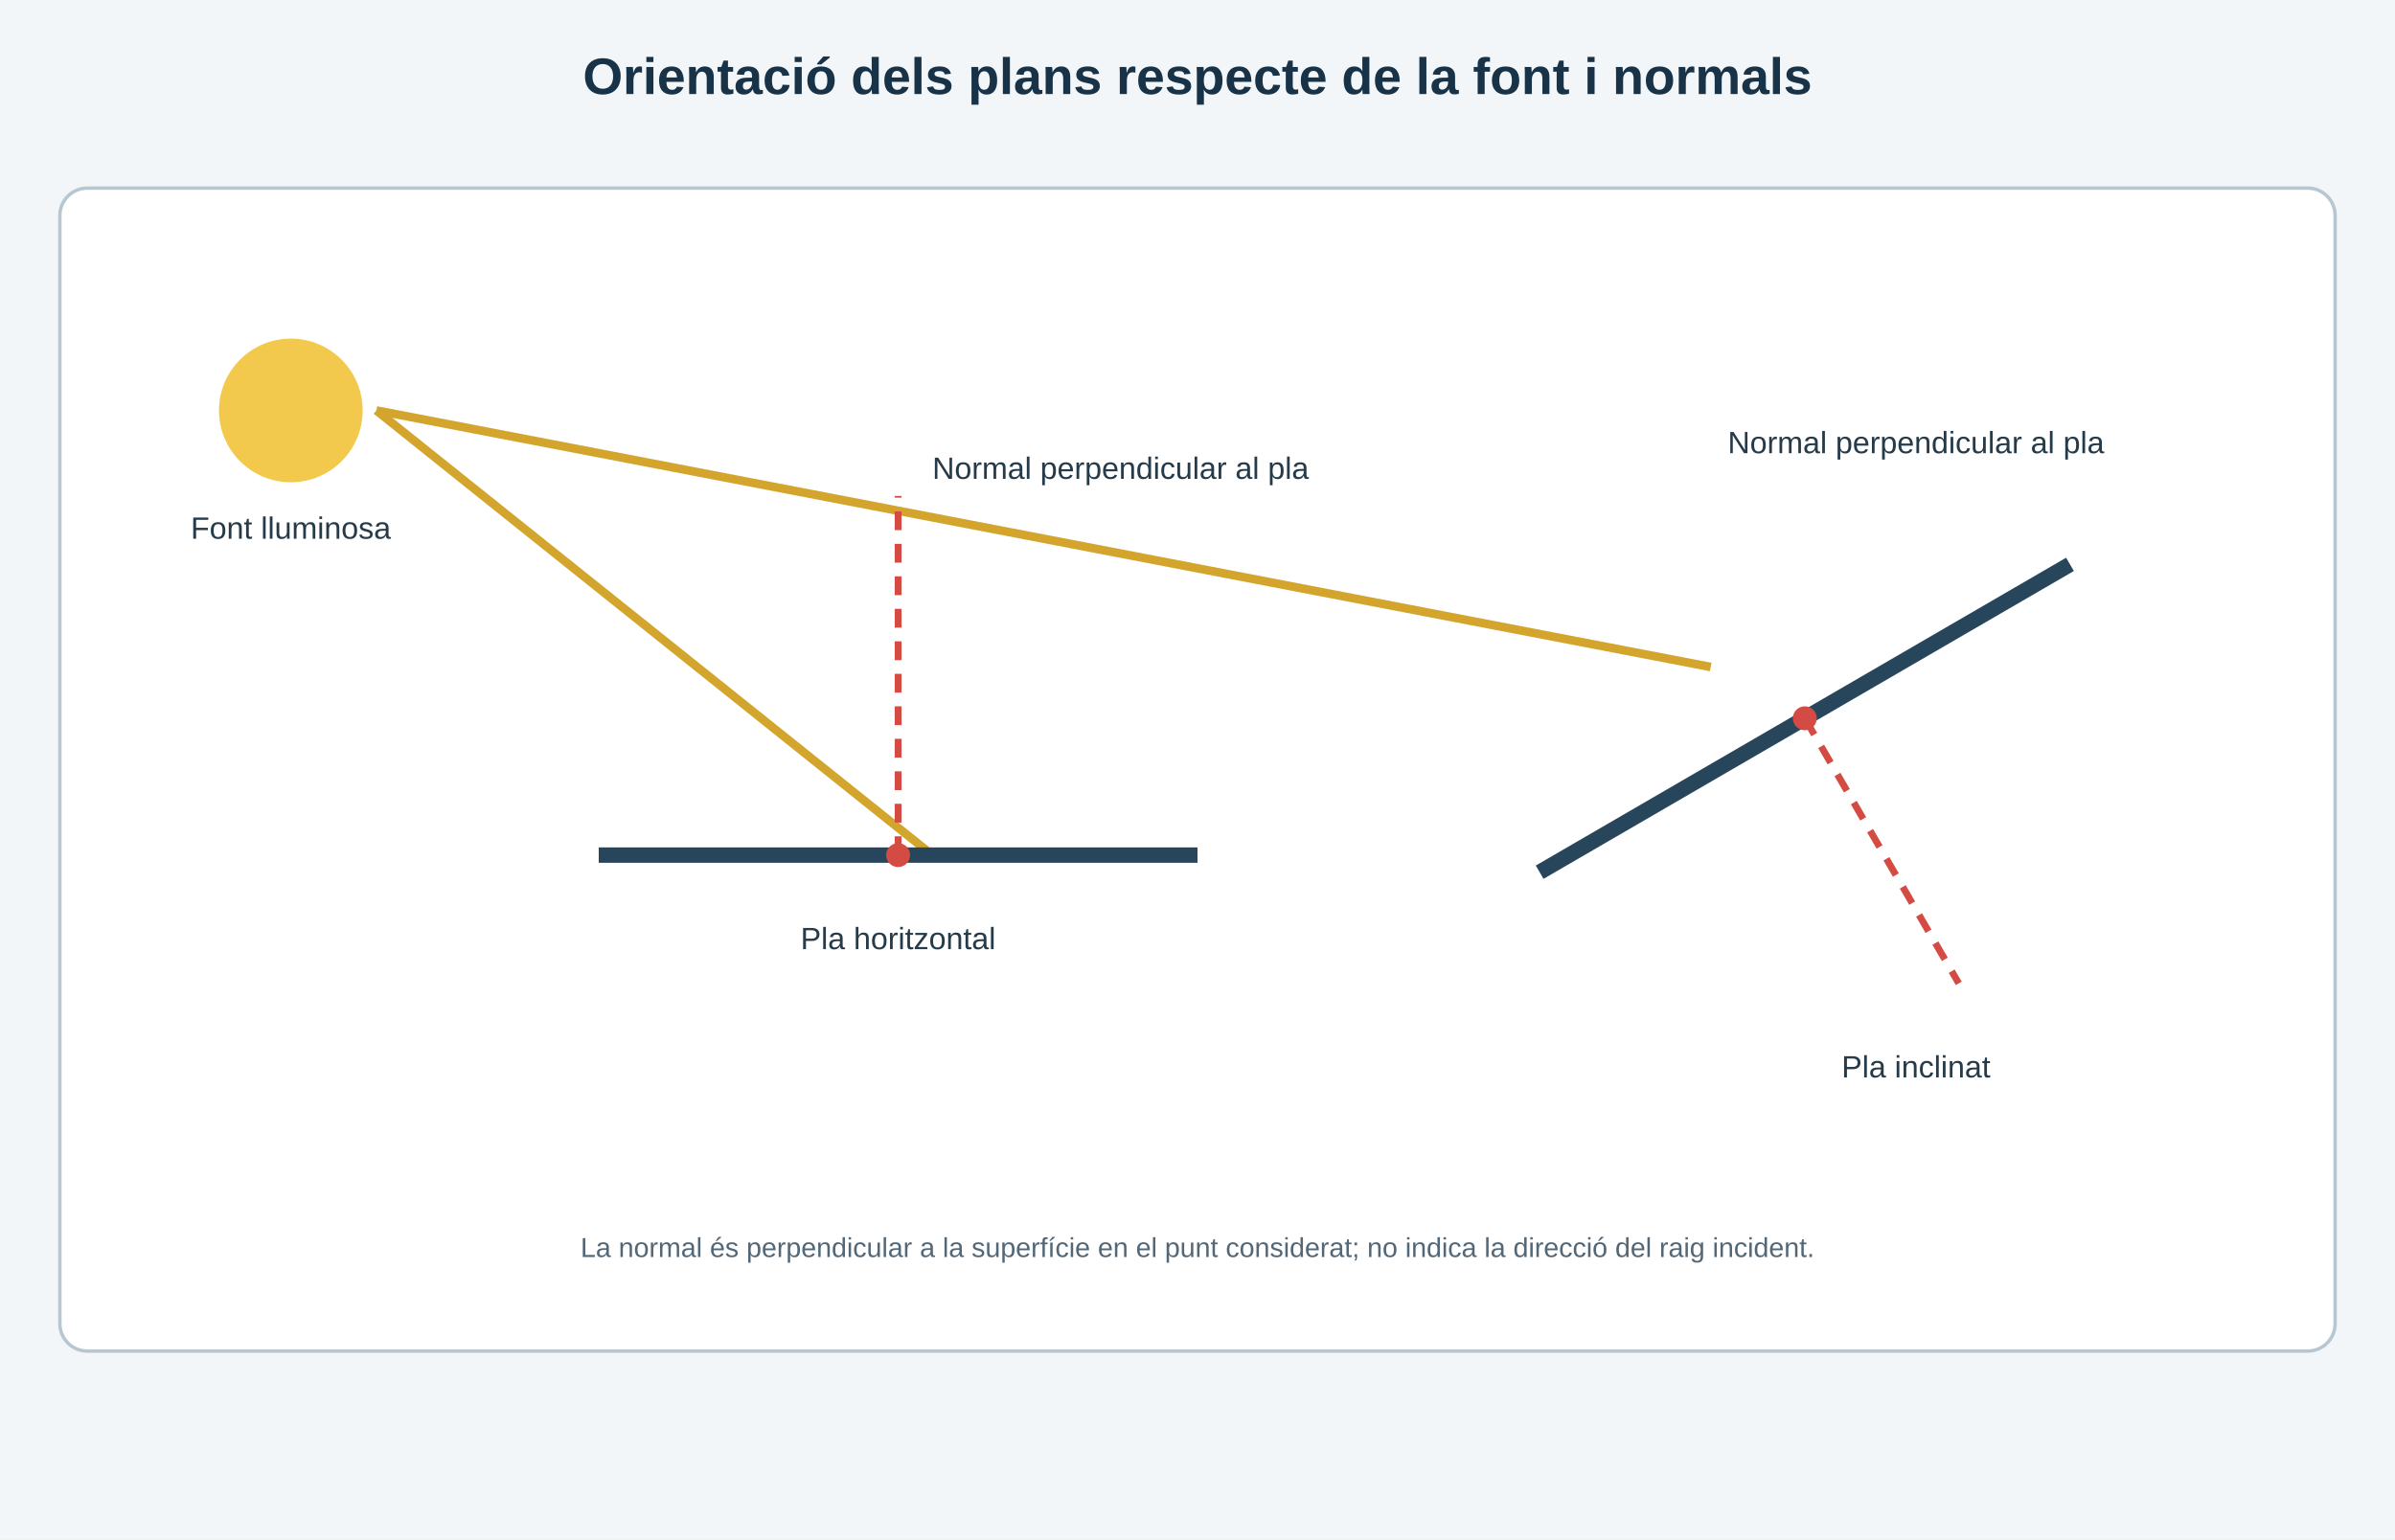
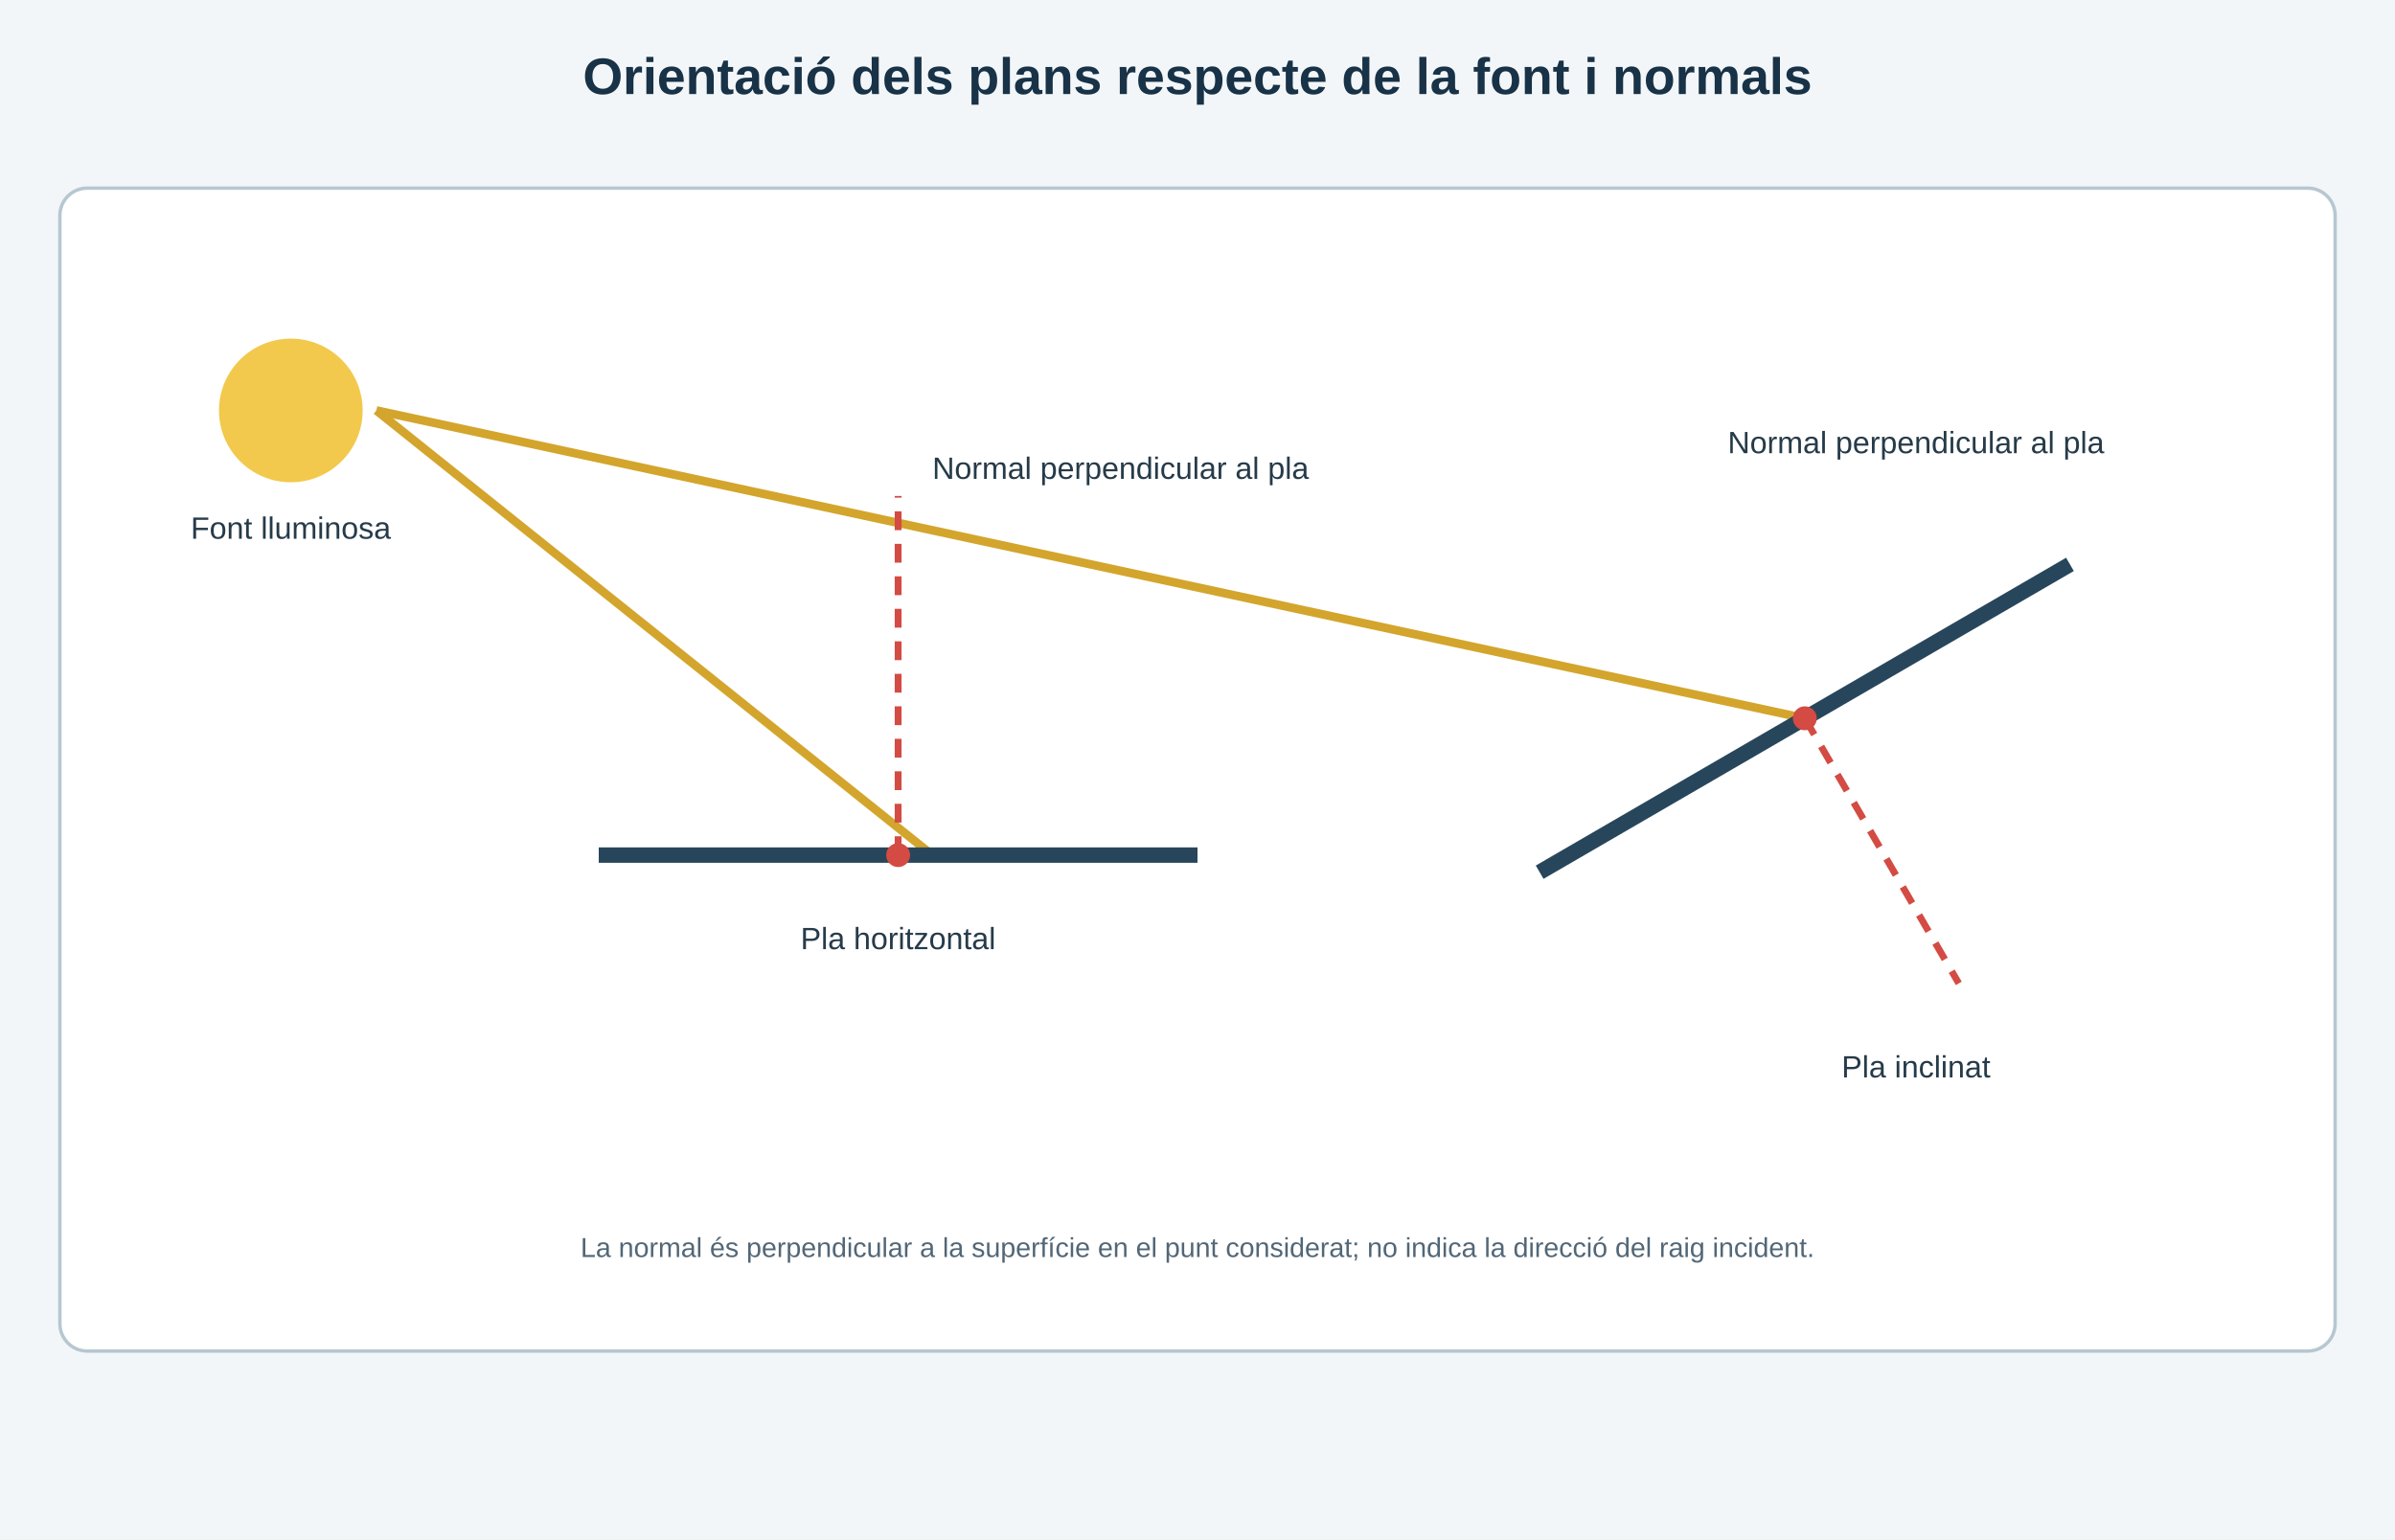
<svg xmlns="http://www.w3.org/2000/svg" width="1400" height="900" viewBox="0 0 1400 900">
  <defs>
    <style>
.t{font:700 30px Arial,sans-serif;fill:#183247}.h{font:700 22px Arial,sans-serif;fill:#28465b}
.b{font:18px Arial,sans-serif;fill:#263b49}.s{font:16px Arial,sans-serif;fill:#526777}
.p{fill:#fff;stroke:#b7c7d1;stroke-width:2}.line{stroke:#28465b;stroke-width:4;fill:none}
.normal{stroke:#d34b43;stroke-width:4;stroke-dasharray:11 8;fill:none}
.ray{stroke:#d3a52d;stroke-width:5;fill:none}
</style>
  </defs>
  <rect width="1400" height="900" fill="#f3f6f8" />
  <text x="700" y="55" text-anchor="middle" class="t">Orientació dels plans respecte de la font i normals</text>
  <rect x="35" y="110" width="1330" height="680" rx="16" class="p" />
  <circle cx="170" cy="240" r="42" fill="#f2c94c" />
  <text x="170" y="315" text-anchor="middle" class="b">Font lluminosa</text>
  <path d="M220 240 L545 500" class="ray" />
-   <path d="M220 240 L1000 390" class="ray" />
+   <path d="M220 240 L1055 420" class="ray" />
  <path d="M350 500 H700" stroke="#28465b" stroke-width="9" />
  <path d="M525 500 V290" class="normal" />
  <circle cx="525" cy="500" r="7" fill="#d34b43" />
  <text x="525" y="555" text-anchor="middle" class="b">Pla horitzontal</text>
  <text x="545" y="280" class="b">Normal perpendicular al pla</text>
  <path d="M900 510 L1210 330" stroke="#28465b" stroke-width="9" />
  <path d="M1055 420 L1145 575" class="normal" />
  <circle cx="1055" cy="420" r="7" fill="#d34b43" />
  <text x="1120" y="630" text-anchor="middle" class="b">Pla inclinat</text>
  <text x="1120" y="265" text-anchor="middle" class="b">Normal perpendicular al pla</text>
  <text x="700" y="735" text-anchor="middle" class="s">La normal és perpendicular a la superfície en el punt considerat; no indica la direcció del raig incident.</text>
</svg>
